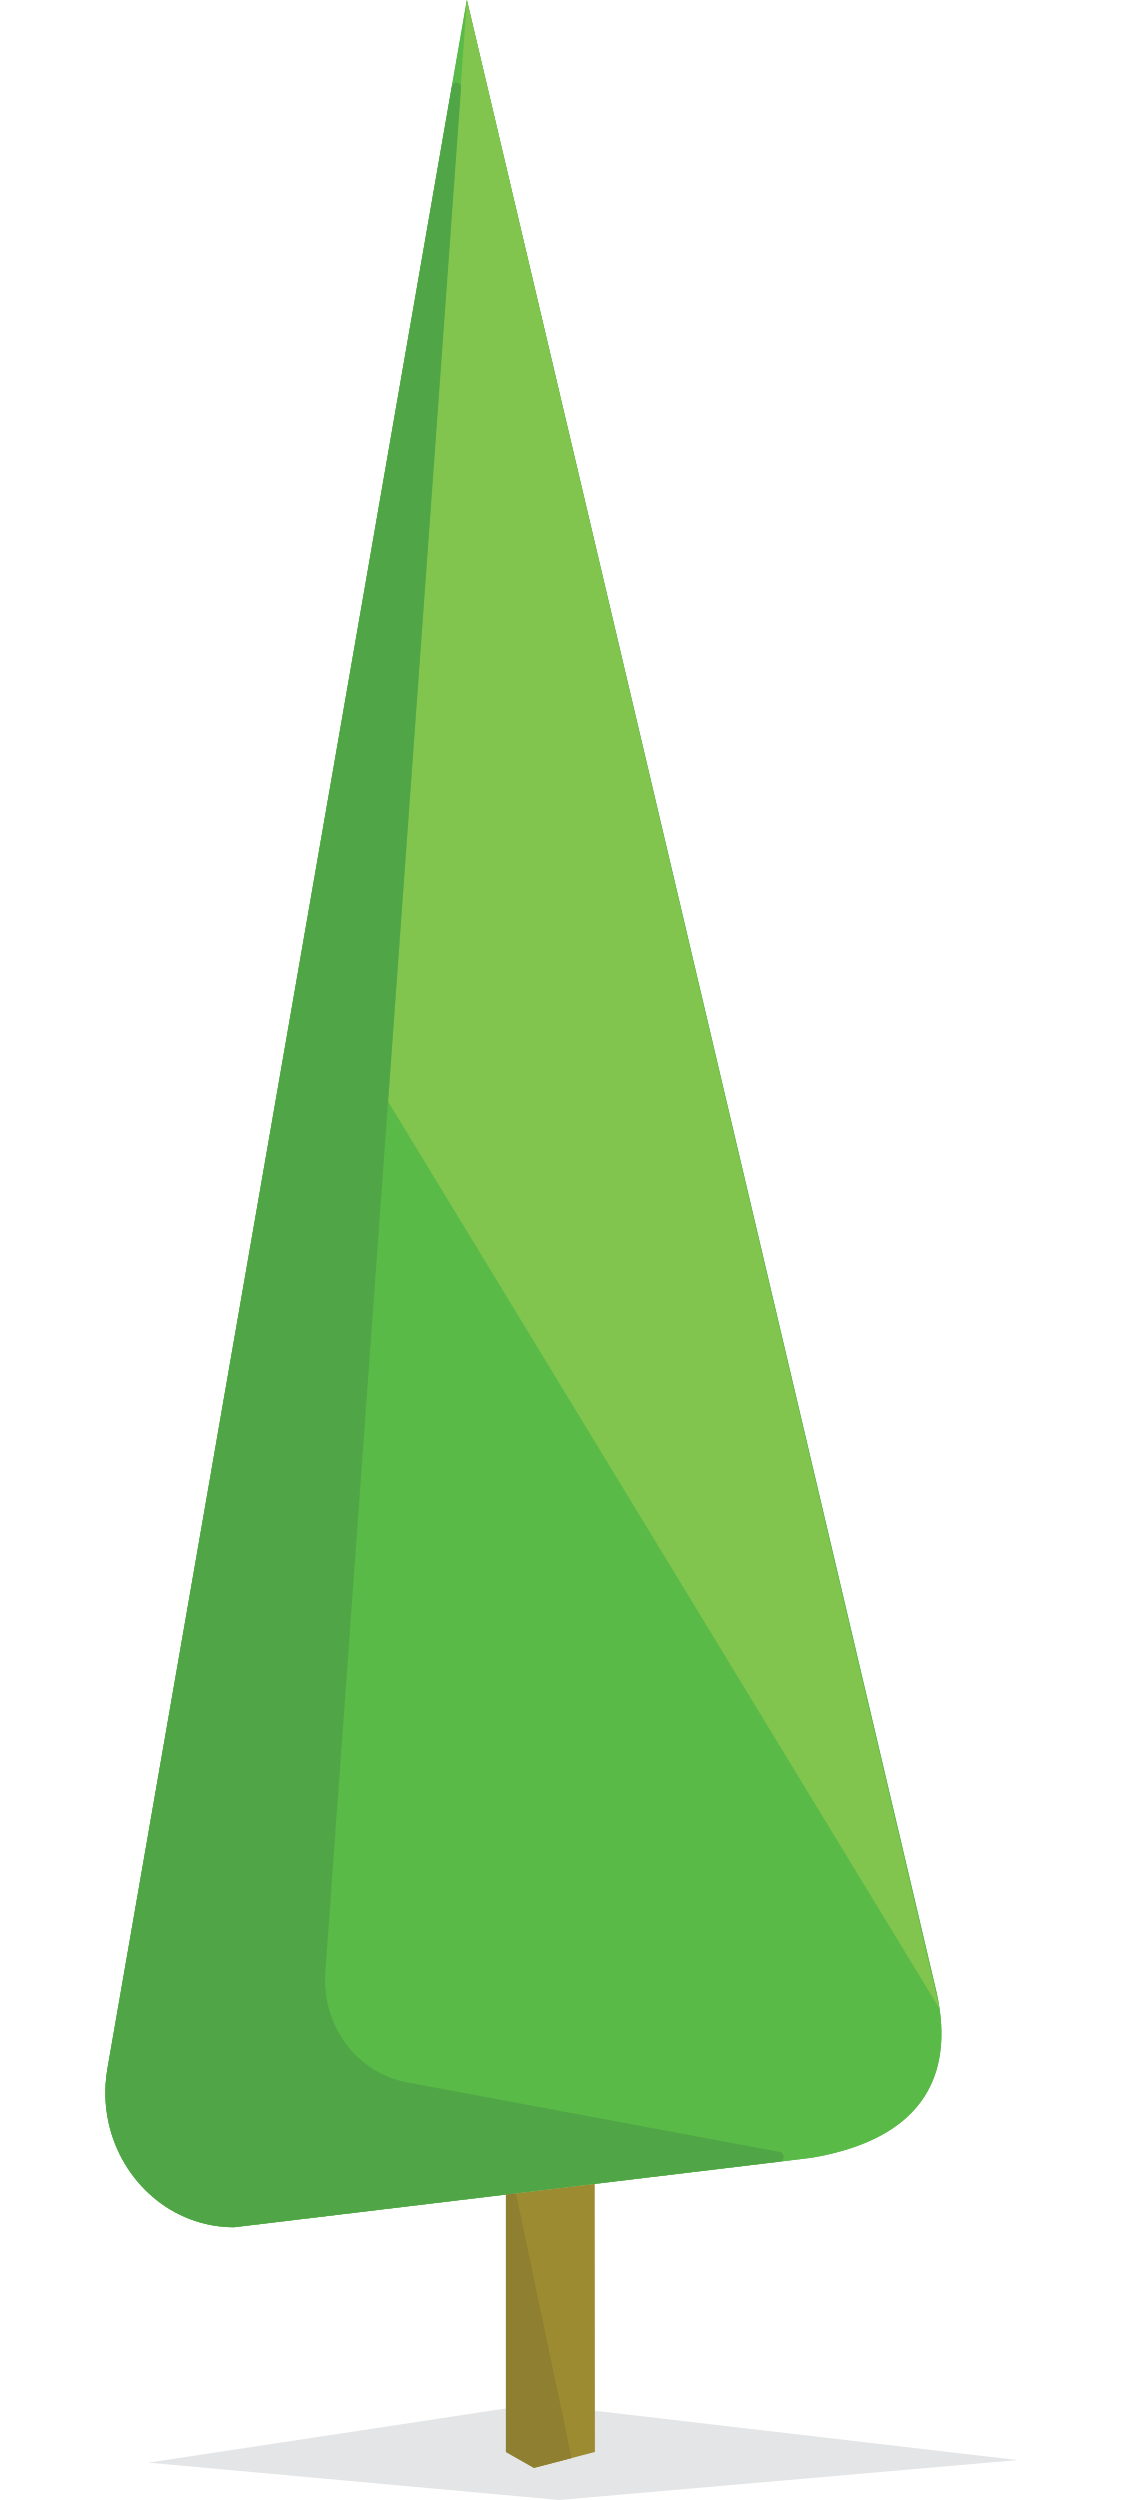
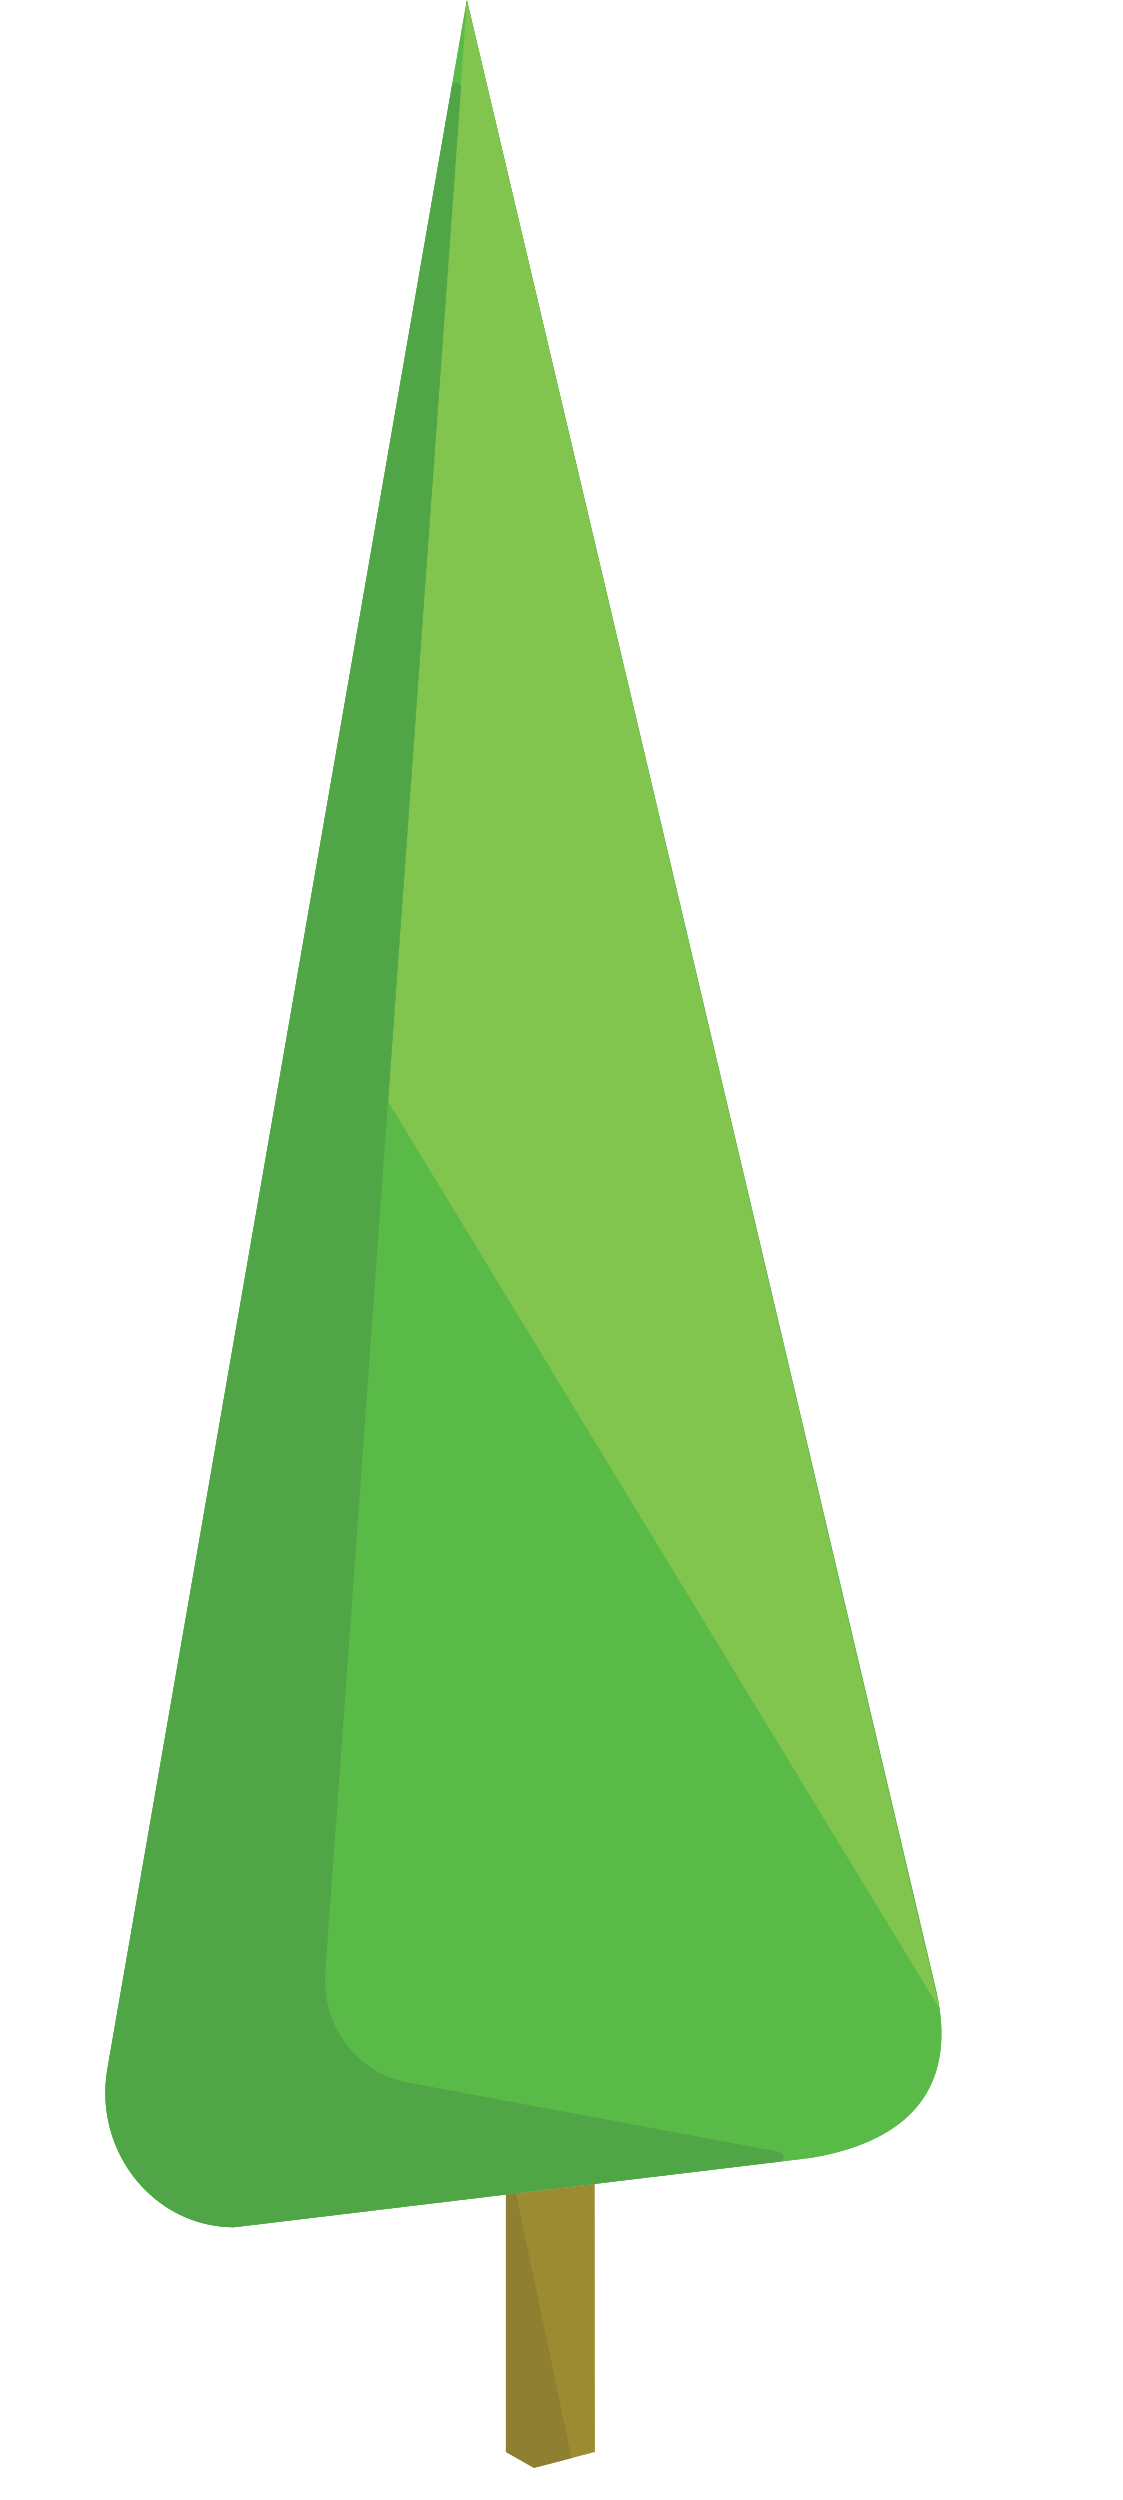
<svg xmlns="http://www.w3.org/2000/svg" version="1.1" id="Layer_1" x="0px" y="0px" width="53.3px" height="118.674px" viewBox="0 0 53.3 118.674" enable-background="new 0 0 53.3 118.674" xml:space="preserve">
-   <polygon fill="#E4E5E6" points="26.538,118.674 7.042,116.901 25.433,114.111 48.3,116.778 " />
  <path fill="#59BA47" d="M44.689,96.423c0.049,3.067-1.791,5.265-6.177,6.007l-5.918,0.712l-21.482,2.583  c-2.954,0-5.35-2.172-5.96-4.976c-0.074-0.342-0.122-0.694-0.142-1.053c-0.025-0.494,0.003-1,0.093-1.512l1.39-8.001l0.189-1.089  l1.656-9.532l0.19-1.088l1.656-9.533l0.188-1.089l1.656-9.53l0.19-1.089l1.656-9.532l0.189-1.089l1.656-9.532l0.19-1.089l1.656-9.53  l0.188-1.089l1.656-9.533l0.19-1.089l1.656-9.53l0.189-1.089L22.163,0l0.926,3.929l0.245,1.036l2.154,9.141l0.246,1.041l2.15,9.117  l0.245,1.041l2.148,9.115l0.246,1.041l2.15,9.117l0.245,1.041l2.148,9.115l0.246,1.041l2.148,9.115l0.246,1.041l2.148,9.117  l0.246,1.041l2.148,9.115l0.246,1.041l1.973,8.372c0.055,0.255,0.101,0.504,0.136,0.75C44.655,95.728,44.684,96.081,44.689,96.423z" />
  <path fill="#59BA47" d="M44.689,96.423c0.049,3.067-1.791,5.265-6.177,6.007l-5.918,0.712l-21.482,2.583  c-2.954,0-5.35-2.172-5.96-4.976c-0.074-0.342-0.122-0.694-0.142-1.053c-0.025-0.494,0.003-1,0.093-1.512l1.39-8.001l0.189-1.089  l1.656-9.532l0.19-1.088l1.656-9.533l0.188-1.089l1.656-9.53l0.19-1.089l1.656-9.532l0.189-1.089l1.656-9.532l0.19-1.089l1.656-9.53  l0.188-1.089l1.656-9.533l0.19-1.089l1.656-9.53l0.189-1.089L22.163,0l0.926,3.929l0.245,1.036l2.154,9.141l0.246,1.041l2.15,9.117  l0.245,1.041l2.148,9.115l0.246,1.041l2.15,9.117l0.245,1.041l2.148,9.115l0.246,1.041l2.148,9.115l0.246,1.041l2.148,9.117  l0.246,1.041l2.148,9.115l0.246,1.041l1.973,8.372c0.055,0.255,0.101,0.504,0.136,0.75C44.655,95.728,44.684,96.081,44.689,96.423z" />
  <polygon fill="#9D8B31" points="28.24,116.393 25.346,117.15 24.016,116.393 24.016,104.172 28.231,103.666 " />
  <polygon fill="#8F7F30" points="27.133,116.682 25.346,117.15 24.016,116.393 24.016,104.172 24.493,104.116 " />
  <polygon fill="#81C44E" points="22.163,0 44.603,95.364 18.423,52.293 " />
  <path fill="#50A646" d="M37.008,102.611l-25.883,3.112l-0.03,0.002c-2.947-0.007-5.336-2.177-5.945-4.976  c-0.074-0.342-0.122-0.694-0.142-1.053c-0.025-0.494,0.003-1,0.093-1.512l1.39-8.001l0.189-1.089l1.656-9.532l0.19-1.088  l1.656-9.533l0.188-1.089l1.656-9.53l0.19-1.089l1.656-9.532l0.189-1.089l1.656-9.532l0.19-1.089l1.656-9.53l0.188-1.089  l1.656-9.533l0.19-1.089l1.656-9.53l0.188-1.08l0.004-0.018l0.006-0.025c0.069-0.273,0.455-0.204,0.435,0.077l-6.443,89.442  c-0.182,2.527,1.492,4.788,3.875,5.233l17.7,3.304C37.273,102.199,37.262,102.581,37.008,102.611z" />
</svg>
